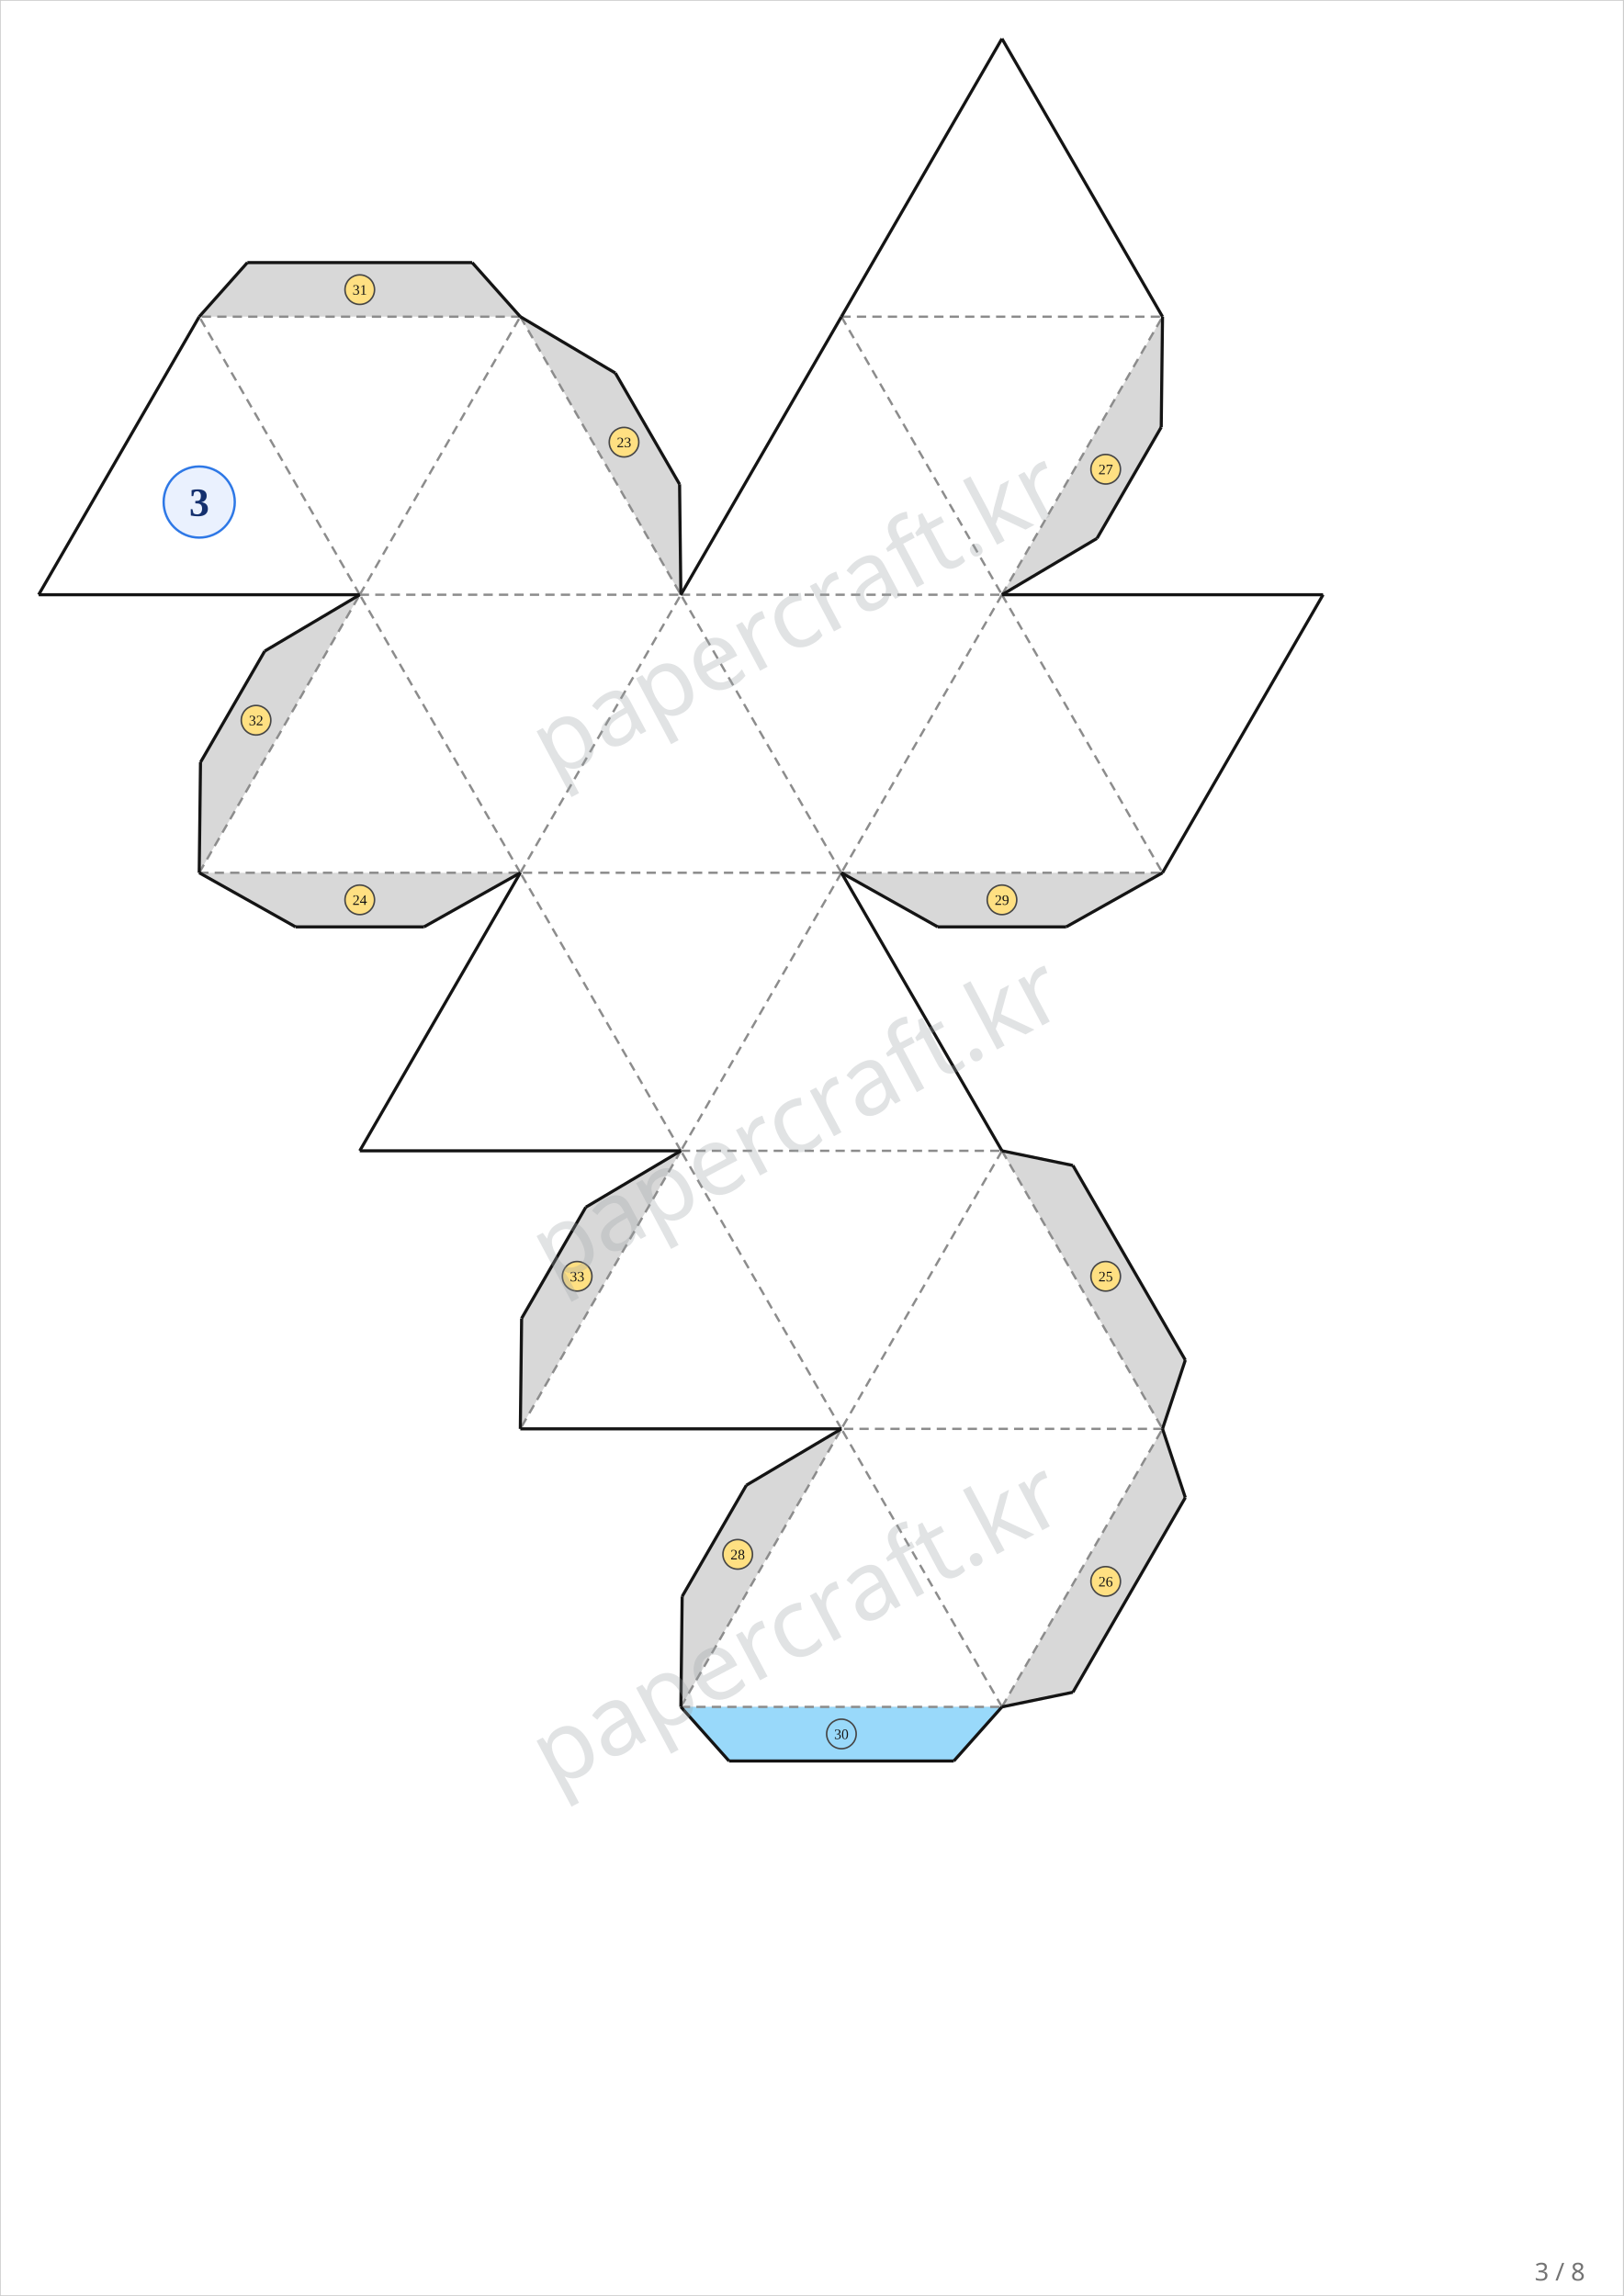
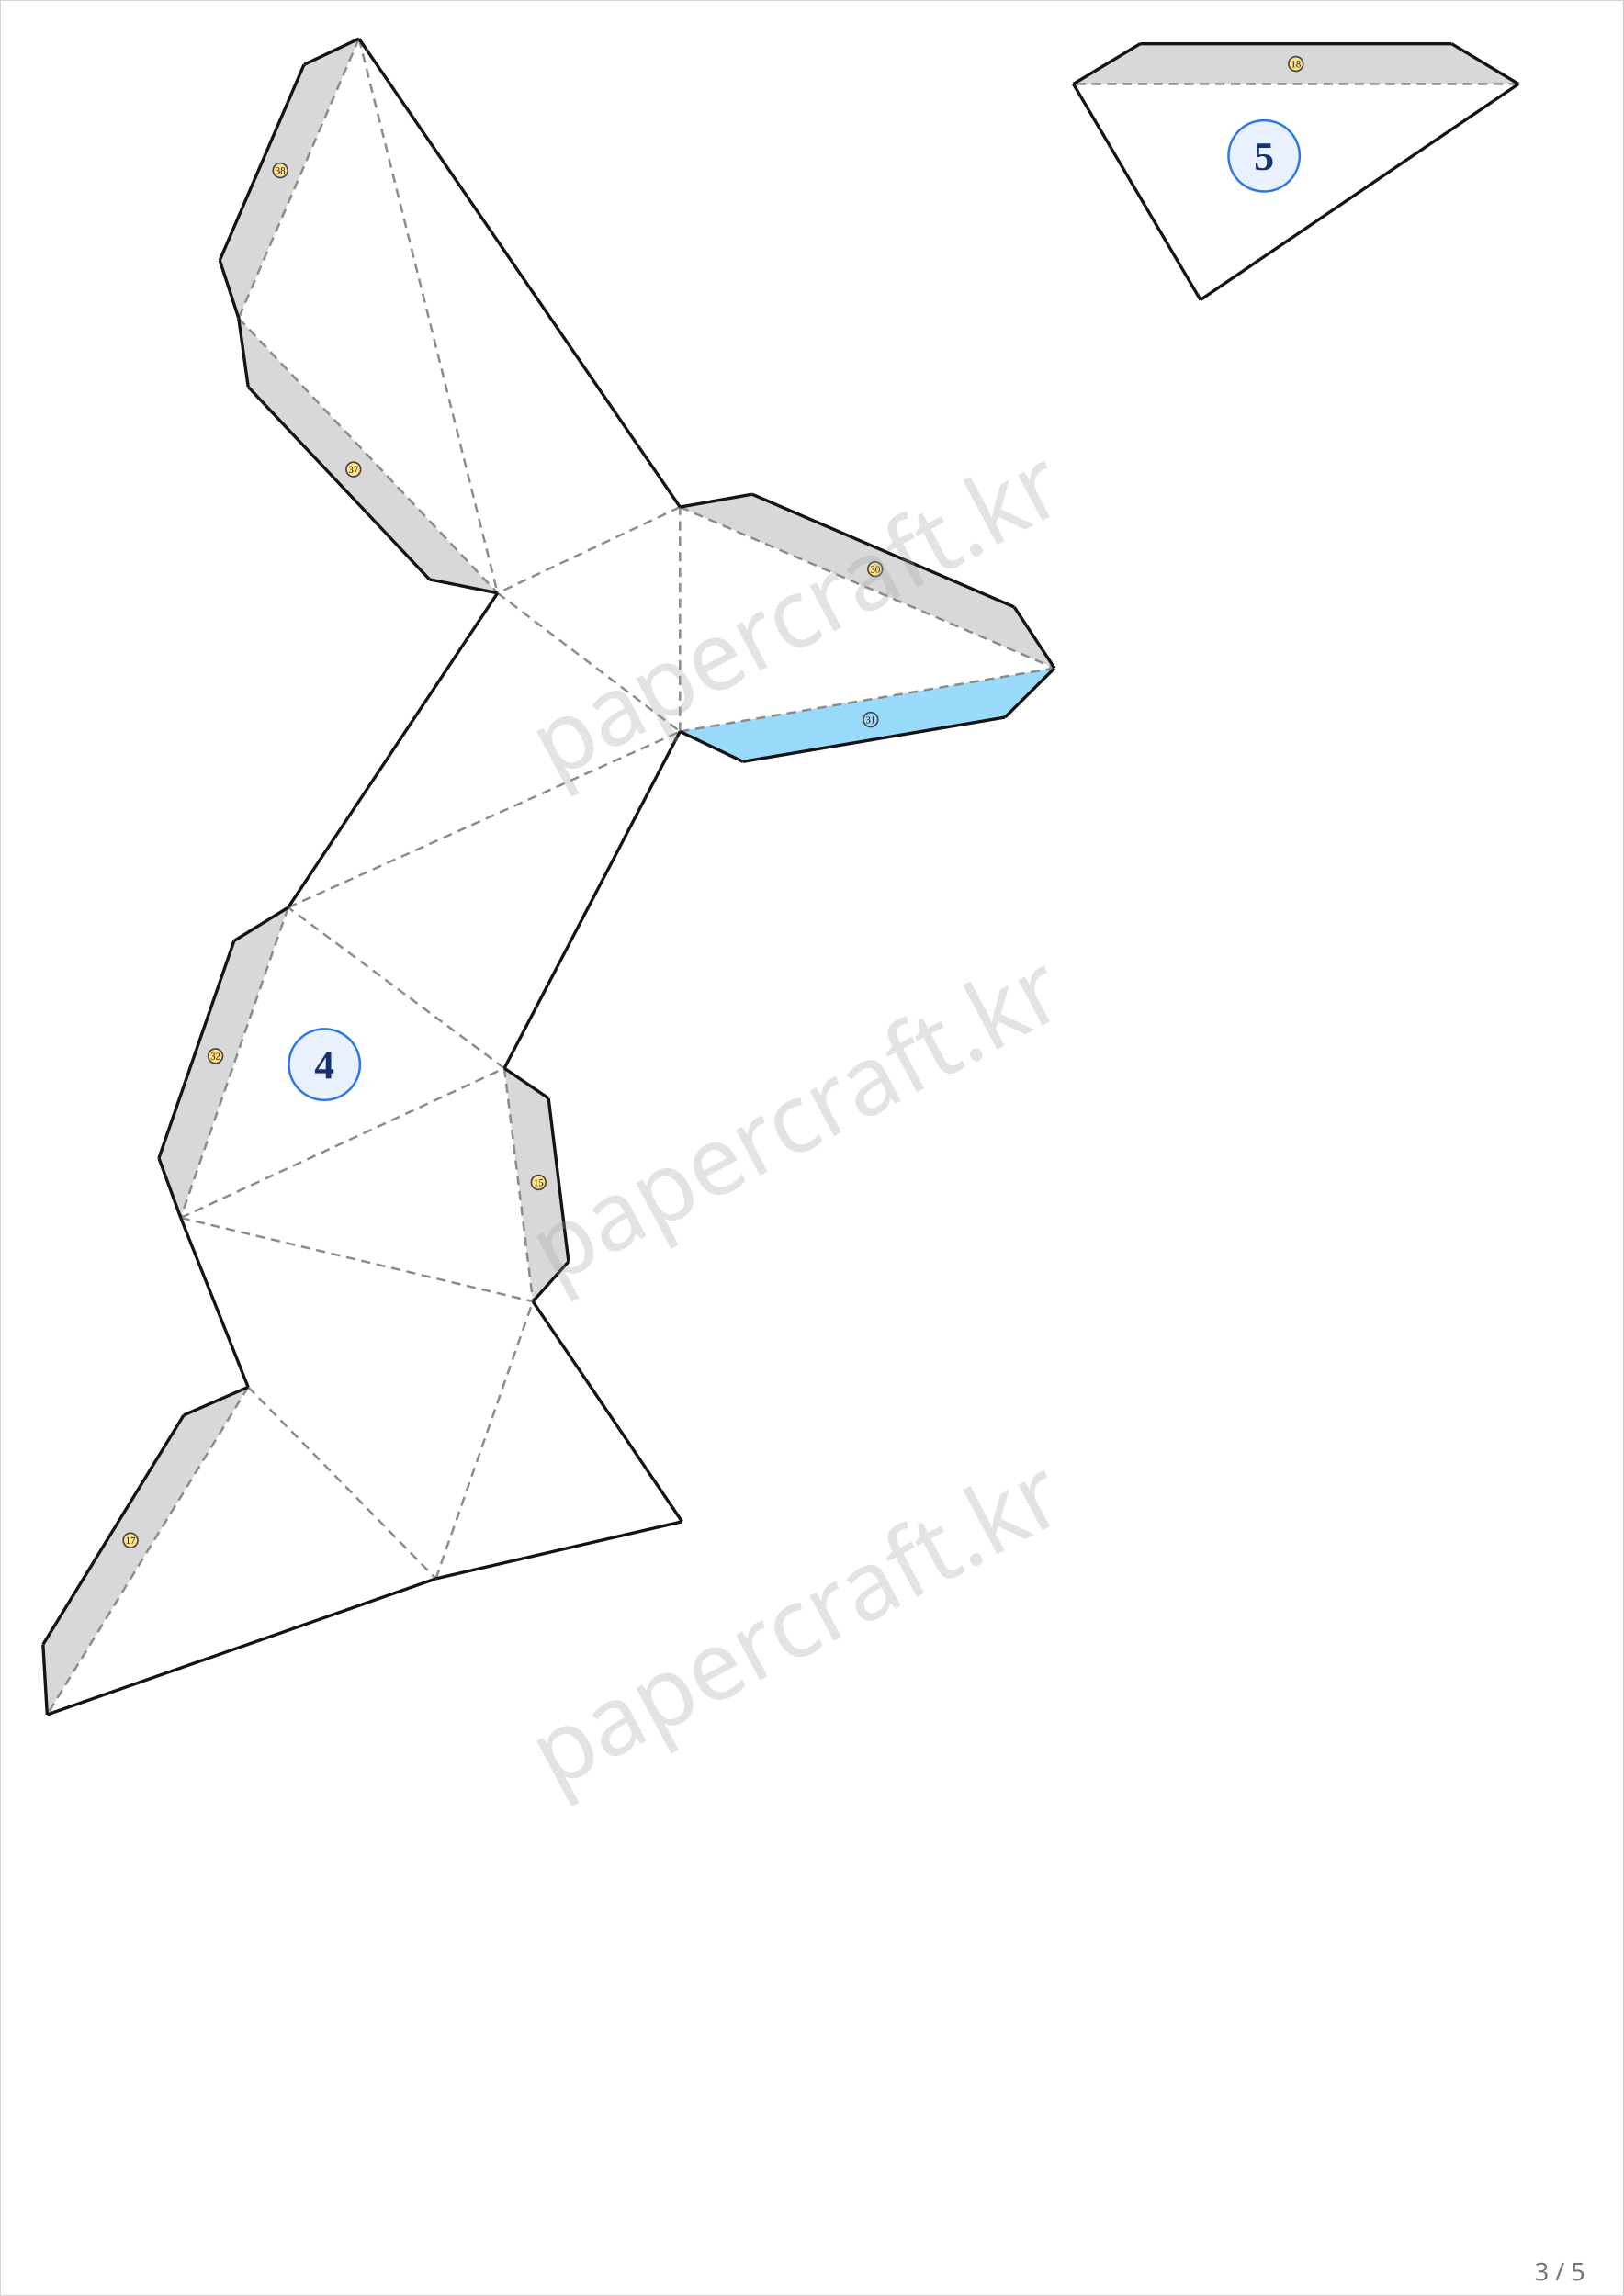
<svg xmlns="http://www.w3.org/2000/svg" width="210.00mm" height="297.00mm" viewBox="0 0 210.00 297.00">
  <rect x="0" y="0" width="210.00" height="297.00" fill="#ffffff" stroke="#cccccc" stroke-width="0.2" />
-   <polygon points="88.059,76.932 87.892,62.642 79.586,48.256 67.295,40.966" fill="rgb(216,216,216)" />
-   <polygon points="67.295,112.898 54.836,119.897 38.224,119.897 25.765,112.898" fill="rgb(216,216,216)" />
-   <polygon points="150.354,184.829 153.302,175.934 138.766,150.758 129.589,148.863" fill="rgb(216,216,216)" />
-   <polygon points="150.354,184.829 153.302,193.724 138.766,218.9 129.589,220.795" fill="rgb(216,216,216)" />
-   <polygon points="150.354,40.966 150.187,55.256 141.881,69.642 129.589,76.932" fill="rgb(216,216,216)" />
-   <polygon points="108.824,184.829 96.533,192.119 88.227,206.505 88.059,220.795" fill="rgb(216,216,216)" />
-   <polygon points="150.354,112.898 137.895,119.897 121.283,119.897 108.824,112.898" fill="rgb(216,216,216)" />
-   <polygon points="129.589,220.795 123.36,227.795 94.289,227.795 88.059,220.795" fill="rgb(216,216,216)" />
-   <polygon points="25.765,40.966 31.994,33.966 61.065,33.966 67.295,40.966" fill="rgb(216,216,216)" />
-   <polygon points="46.53,76.932 34.238,84.221 25.932,98.608 25.765,112.898" fill="rgb(216,216,216)" />
-   <polygon points="67.295,184.829 67.462,170.54 75.768,156.153 88.059,148.863" fill="rgb(216,216,216)" />
-   <polygon points="129.589,220.795 123.36,227.795 94.289,227.795 88.059,220.795" fill="#99d9fa" />
-   <line x1="67.295" y1="112.897" x2="88.059" y2="76.932" stroke="#8c8c8c" stroke-width="0.3" stroke-dasharray="1.2,0.8" />
-   <line x1="108.824" y1="112.897" x2="88.059" y2="76.932" stroke="#8c8c8c" stroke-width="0.3" stroke-dasharray="1.2,0.8" />
-   <line x1="46.53" y1="76.932" x2="88.059" y2="76.932" stroke="#8c8c8c" stroke-width="0.3" stroke-dasharray="1.2,0.8" />
-   <line x1="88.059" y1="76.932" x2="129.589" y2="76.932" stroke="#8c8c8c" stroke-width="0.3" stroke-dasharray="1.2,0.8" />
-   <line x1="108.824" y1="112.897" x2="67.295" y2="112.897" stroke="#8c8c8c" stroke-width="0.3" stroke-dasharray="1.2,0.8" />
-   <line x1="67.295" y1="112.897" x2="46.53" y2="76.932" stroke="#8c8c8c" stroke-width="0.3" stroke-dasharray="1.2,0.8" />
-   <line x1="88.059" y1="148.863" x2="67.295" y2="112.897" stroke="#8c8c8c" stroke-width="0.3" stroke-dasharray="1.2,0.8" />
-   <line x1="150.354" y1="184.829" x2="108.824" y2="184.829" stroke="#8c8c8c" stroke-width="0.3" stroke-dasharray="1.2,0.8" />
-   <line x1="108.824" y1="40.966" x2="150.354" y2="40.966" stroke="#8c8c8c" stroke-width="0.3" stroke-dasharray="1.2,0.8" />
-   <line x1="129.589" y1="148.863" x2="108.824" y2="184.829" stroke="#8c8c8c" stroke-width="0.3" stroke-dasharray="1.2,0.8" />
-   <line x1="129.589" y1="220.795" x2="108.824" y2="184.829" stroke="#8c8c8c" stroke-width="0.3" stroke-dasharray="1.2,0.8" />
-   <line x1="108.824" y1="184.829" x2="88.059" y2="148.863" stroke="#8c8c8c" stroke-width="0.3" stroke-dasharray="1.2,0.8" />
-   <line x1="88.059" y1="148.863" x2="129.589" y2="148.863" stroke="#8c8c8c" stroke-width="0.3" stroke-dasharray="1.2,0.8" />
-   <line x1="129.589" y1="76.932" x2="150.354" y2="112.897" stroke="#8c8c8c" stroke-width="0.3" stroke-dasharray="1.2,0.8" />
-   <line x1="108.824" y1="112.897" x2="88.059" y2="148.863" stroke="#8c8c8c" stroke-width="0.3" stroke-dasharray="1.2,0.8" />
-   <line x1="129.589" y1="76.932" x2="108.824" y2="112.897" stroke="#8c8c8c" stroke-width="0.3" stroke-dasharray="1.2,0.8" />
-   <line x1="46.53" y1="76.932" x2="25.765" y2="40.966" stroke="#8c8c8c" stroke-width="0.3" stroke-dasharray="1.2,0.8" />
-   <line x1="46.53" y1="76.932" x2="67.295" y2="40.966" stroke="#8c8c8c" stroke-width="0.3" stroke-dasharray="1.2,0.8" />
-   <line x1="108.824" y1="40.966" x2="129.589" y2="76.932" stroke="#8c8c8c" stroke-width="0.3" stroke-dasharray="1.2,0.8" />
-   <line x1="67.295" y1="40.966" x2="88.059" y2="76.932" stroke="#8c8c8c" stroke-width="0.3" stroke-dasharray="1.2,0.8" />
-   <line x1="25.765" y1="112.898" x2="67.295" y2="112.898" stroke="#8c8c8c" stroke-width="0.3" stroke-dasharray="1.2,0.8" />
-   <line x1="129.589" y1="148.863" x2="150.354" y2="184.829" stroke="#8c8c8c" stroke-width="0.3" stroke-dasharray="1.2,0.8" />
-   <line x1="129.589" y1="220.795" x2="150.354" y2="184.829" stroke="#8c8c8c" stroke-width="0.3" stroke-dasharray="1.2,0.8" />
-   <line x1="129.589" y1="76.932" x2="150.354" y2="40.966" stroke="#8c8c8c" stroke-width="0.3" stroke-dasharray="1.2,0.8" />
-   <line x1="88.059" y1="220.795" x2="108.824" y2="184.829" stroke="#8c8c8c" stroke-width="0.3" stroke-dasharray="1.2,0.8" />
-   <line x1="108.824" y1="112.898" x2="150.354" y2="112.898" stroke="#8c8c8c" stroke-width="0.3" stroke-dasharray="1.2,0.8" />
-   <line x1="88.059" y1="220.795" x2="129.589" y2="220.795" stroke="#8c8c8c" stroke-width="0.3" stroke-dasharray="1.2,0.8" />
-   <line x1="67.295" y1="40.966" x2="25.765" y2="40.966" stroke="#8c8c8c" stroke-width="0.3" stroke-dasharray="1.2,0.8" />
-   <line x1="25.765" y1="112.898" x2="46.53" y2="76.932" stroke="#8c8c8c" stroke-width="0.3" stroke-dasharray="1.2,0.8" />
-   <line x1="88.059" y1="148.863" x2="67.295" y2="184.829" stroke="#8c8c8c" stroke-width="0.3" stroke-dasharray="1.2,0.8" />
-   <line x1="88.059" y1="76.932" x2="108.824" y2="40.966" stroke="#141414" stroke-width="0.4" />
-   <line x1="46.53" y1="148.863" x2="67.295" y2="112.897" stroke="#141414" stroke-width="0.4" />
-   <line x1="171.119" y1="76.932" x2="150.354" y2="112.897" stroke="#141414" stroke-width="0.4" />
-   <line x1="129.589" y1="5.0" x2="150.354" y2="40.966" stroke="#141414" stroke-width="0.4" />
-   <line x1="129.589" y1="76.932" x2="171.119" y2="76.932" stroke="#141414" stroke-width="0.4" />
-   <line x1="108.824" y1="184.829" x2="67.295" y2="184.829" stroke="#141414" stroke-width="0.4" />
-   <line x1="108.824" y1="112.897" x2="129.589" y2="148.863" stroke="#141414" stroke-width="0.4" />
-   <line x1="5.0" y1="76.932" x2="25.765" y2="40.966" stroke="#141414" stroke-width="0.4" />
-   <line x1="108.824" y1="40.966" x2="129.589" y2="5.0" stroke="#141414" stroke-width="0.4" />
-   <line x1="46.53" y1="76.932" x2="5.0" y2="76.932" stroke="#141414" stroke-width="0.4" />
-   <line x1="88.059" y1="148.863" x2="46.53" y2="148.863" stroke="#141414" stroke-width="0.4" />
-   <line x1="88.059" y1="76.932" x2="87.892" y2="62.642" stroke="#141414" stroke-width="0.4" />
-   <line x1="87.892" y1="62.642" x2="79.586" y2="48.256" stroke="#141414" stroke-width="0.4" />
-   <line x1="79.586" y1="48.256" x2="67.295" y2="40.966" stroke="#141414" stroke-width="0.4" />
-   <line x1="67.295" y1="112.898" x2="54.836" y2="119.897" stroke="#141414" stroke-width="0.4" />
-   <line x1="54.836" y1="119.897" x2="38.224" y2="119.897" stroke="#141414" stroke-width="0.4" />
-   <line x1="38.224" y1="119.897" x2="25.765" y2="112.898" stroke="#141414" stroke-width="0.4" />
-   <line x1="150.354" y1="184.829" x2="153.302" y2="175.934" stroke="#141414" stroke-width="0.4" />
-   <line x1="153.302" y1="175.934" x2="138.766" y2="150.758" stroke="#141414" stroke-width="0.4" />
-   <line x1="138.766" y1="150.758" x2="129.589" y2="148.863" stroke="#141414" stroke-width="0.4" />
-   <line x1="150.354" y1="184.829" x2="153.302" y2="193.724" stroke="#141414" stroke-width="0.4" />
-   <line x1="153.302" y1="193.724" x2="138.766" y2="218.9" stroke="#141414" stroke-width="0.4" />
-   <line x1="138.766" y1="218.9" x2="129.589" y2="220.795" stroke="#141414" stroke-width="0.4" />
-   <line x1="150.354" y1="40.966" x2="150.187" y2="55.256" stroke="#141414" stroke-width="0.4" />
-   <line x1="150.187" y1="55.256" x2="141.881" y2="69.642" stroke="#141414" stroke-width="0.4" />
-   <line x1="141.881" y1="69.642" x2="129.589" y2="76.932" stroke="#141414" stroke-width="0.4" />
-   <line x1="108.824" y1="184.829" x2="96.533" y2="192.119" stroke="#141414" stroke-width="0.4" />
-   <line x1="96.533" y1="192.119" x2="88.227" y2="206.505" stroke="#141414" stroke-width="0.4" />
-   <line x1="88.227" y1="206.505" x2="88.059" y2="220.795" stroke="#141414" stroke-width="0.4" />
-   <line x1="150.354" y1="112.898" x2="137.895" y2="119.897" stroke="#141414" stroke-width="0.4" />
-   <line x1="137.895" y1="119.897" x2="121.283" y2="119.897" stroke="#141414" stroke-width="0.4" />
-   <line x1="121.283" y1="119.897" x2="108.824" y2="112.898" stroke="#141414" stroke-width="0.4" />
-   <line x1="129.589" y1="220.795" x2="123.36" y2="227.795" stroke="#141414" stroke-width="0.4" />
-   <line x1="123.36" y1="227.795" x2="94.289" y2="227.795" stroke="#141414" stroke-width="0.4" />
-   <line x1="94.289" y1="227.795" x2="88.059" y2="220.795" stroke="#141414" stroke-width="0.4" />
-   <line x1="25.765" y1="40.966" x2="31.994" y2="33.966" stroke="#141414" stroke-width="0.4" />
-   <line x1="31.994" y1="33.966" x2="61.065" y2="33.966" stroke="#141414" stroke-width="0.4" />
-   <line x1="61.065" y1="33.966" x2="67.295" y2="40.966" stroke="#141414" stroke-width="0.4" />
-   <line x1="46.53" y1="76.932" x2="34.238" y2="84.221" stroke="#141414" stroke-width="0.4" />
-   <line x1="34.238" y1="84.221" x2="25.932" y2="98.608" stroke="#141414" stroke-width="0.4" />
-   <line x1="25.932" y1="98.608" x2="25.765" y2="112.898" stroke="#141414" stroke-width="0.4" />
-   <line x1="67.295" y1="184.829" x2="67.462" y2="170.54" stroke="#141414" stroke-width="0.4" />
-   <line x1="67.462" y1="170.54" x2="75.768" y2="156.153" stroke="#141414" stroke-width="0.4" />
-   <line x1="75.768" y1="156.153" x2="88.059" y2="148.863" stroke="#141414" stroke-width="0.4" />
-   <circle cx="80.708" cy="57.199" r="1.91" fill="#ffe082" stroke="#464646" stroke-width="0.2" />
-   <text x="80.708" y="57.85" font-size="1.87" text-anchor="middle" fill="#141414">23</text>
-   <circle cx="46.53" cy="116.398" r="1.91" fill="#ffe082" stroke="#464646" stroke-width="0.2" />
-   <text x="46.53" y="117.05" font-size="1.87" text-anchor="middle" fill="#141414">24</text>
-   <circle cx="143.003" cy="165.096" r="1.91" fill="#ffe082" stroke="#464646" stroke-width="0.2" />
-   <text x="143.003" y="165.75" font-size="1.87" text-anchor="middle" fill="#141414">25</text>
-   <circle cx="143.003" cy="204.562" r="1.91" fill="#ffe082" stroke="#464646" stroke-width="0.2" />
-   <text x="143.003" y="205.22" font-size="1.87" text-anchor="middle" fill="#141414">26</text>
-   <circle cx="143.003" cy="60.699" r="1.91" fill="#ffe082" stroke="#464646" stroke-width="0.2" />
-   <text x="143.003" y="61.35" font-size="1.87" text-anchor="middle" fill="#141414">27</text>
-   <circle cx="95.411" cy="201.062" r="1.91" fill="#ffe082" stroke="#464646" stroke-width="0.2" />
-   <text x="95.411" y="201.72" font-size="1.87" text-anchor="middle" fill="#141414">28</text>
-   <circle cx="129.589" cy="116.398" r="1.91" fill="#ffe082" stroke="#464646" stroke-width="0.2" />
-   <text x="129.589" y="117.05" font-size="1.87" text-anchor="middle" fill="#141414">29</text>
-   <circle cx="108.824" cy="224.295" r="1.91" fill="#99d9fa" stroke="#464646" stroke-width="0.2" />
-   <text x="108.824" y="224.95" font-size="1.87" text-anchor="middle" fill="#141414">30</text>
-   <circle cx="46.53" cy="37.466" r="1.91" fill="#ffe082" stroke="#464646" stroke-width="0.2" />
-   <text x="46.53" y="38.12" font-size="1.87" text-anchor="middle" fill="#141414">31</text>
-   <circle cx="33.116" cy="93.165" r="1.91" fill="#ffe082" stroke="#464646" stroke-width="0.2" />
-   <text x="33.116" y="93.82" font-size="1.87" text-anchor="middle" fill="#141414">32</text>
-   <circle cx="74.646" cy="165.096" r="1.91" fill="#ffe082" stroke="#464646" stroke-width="0.2" />
-   <text x="74.646" y="165.75" font-size="1.87" text-anchor="middle" fill="#141414">33</text>
-   <circle cx="25.765" cy="64.943" r="4.60" fill="#eaf1fe" stroke="#2e78e6" stroke-width="0.3" />
-   <text x="25.765" y="66.74" font-size="5.20" text-anchor="middle" fill="#14306e" font-weight="bold">3</text>
-   <text x="205.0" y="295.0" font-size="3.2" text-anchor="end" fill="#737373" font-family="sans-serif">3 / 8</text>
+   <polygon points="68.921,168.356 73.528,163.198 70.943,142.076 65.228,138.181" fill="rgb(216,216,216)" />
+   <polygon points="6.098,221.797 5.565,212.722 23.761,183.06 32.092,179.423" fill="rgb(216,216,216)" />
+   <polygon points="136.385,86.427 131.175,78.525 97.268,63.935 87.947,65.586" fill="rgb(216,216,216)" />
+   <polygon points="136.385,86.427 129.987,92.784 96.08,98.521 87.947,94.624" fill="rgb(216,216,216)" />
+   <polygon points="23.374,157.528 20.545,149.805 30.273,121.704 37.272,117.384" fill="rgb(216,216,216)" />
+   <polygon points="64.35,76.72 55.541,74.949 32.099,50.049 30.862,41.149" fill="rgb(216,216,216)" />
+   <polygon points="30.862,41.149 28.42,33.67 39.317,8.366 46.428,5.0" fill="rgb(216,216,216)" />
+   <polygon points="136.385,86.427 129.987,92.784 96.08,98.521 87.947,94.624" fill="#99d9fa" />
+   <line x1="56.371" y1="204.203" x2="68.921" y2="168.356" stroke="#8c8c8c" stroke-width="0.3" stroke-dasharray="1.2,0.8" />
+   <line x1="23.374" y1="157.528" x2="68.921" y2="168.356" stroke="#8c8c8c" stroke-width="0.3" stroke-dasharray="1.2,0.8" />
+   <line x1="87.947" y1="94.624" x2="87.947" y2="65.586" stroke="#8c8c8c" stroke-width="0.3" stroke-dasharray="1.2,0.8" />
+   <line x1="87.947" y1="65.586" x2="64.35" y2="76.72" stroke="#8c8c8c" stroke-width="0.3" stroke-dasharray="1.2,0.8" />
+   <line x1="64.35" y1="76.72" x2="87.947" y2="94.624" stroke="#8c8c8c" stroke-width="0.3" stroke-dasharray="1.2,0.8" />
+   <line x1="37.272" y1="117.384" x2="87.947" y2="94.624" stroke="#8c8c8c" stroke-width="0.3" stroke-dasharray="1.2,0.8" />
+   <line x1="46.428" y1="5.0" x2="64.35" y2="76.72" stroke="#8c8c8c" stroke-width="0.3" stroke-dasharray="1.2,0.8" />
+   <line x1="32.092" y1="179.423" x2="56.371" y2="204.203" stroke="#8c8c8c" stroke-width="0.3" stroke-dasharray="1.2,0.8" />
+   <line x1="23.374" y1="157.528" x2="65.228" y2="138.181" stroke="#8c8c8c" stroke-width="0.3" stroke-dasharray="1.2,0.8" />
+   <line x1="65.228" y1="138.181" x2="37.272" y2="117.384" stroke="#8c8c8c" stroke-width="0.3" stroke-dasharray="1.2,0.8" />
+   <line x1="65.228" y1="138.181" x2="68.921" y2="168.356" stroke="#8c8c8c" stroke-width="0.3" stroke-dasharray="1.2,0.8" />
+   <line x1="32.092" y1="179.423" x2="6.098" y2="221.797" stroke="#8c8c8c" stroke-width="0.3" stroke-dasharray="1.2,0.8" />
+   <line x1="87.947" y1="65.586" x2="136.385" y2="86.427" stroke="#8c8c8c" stroke-width="0.3" stroke-dasharray="1.2,0.8" />
+   <line x1="87.947" y1="94.624" x2="136.385" y2="86.427" stroke="#8c8c8c" stroke-width="0.3" stroke-dasharray="1.2,0.8" />
+   <line x1="37.272" y1="117.384" x2="23.374" y2="157.528" stroke="#8c8c8c" stroke-width="0.3" stroke-dasharray="1.2,0.8" />
+   <line x1="30.862" y1="41.149" x2="64.35" y2="76.72" stroke="#8c8c8c" stroke-width="0.3" stroke-dasharray="1.2,0.8" />
+   <line x1="46.428" y1="5.0" x2="30.862" y2="41.149" stroke="#8c8c8c" stroke-width="0.3" stroke-dasharray="1.2,0.8" />
+   <line x1="88.209" y1="196.828" x2="56.371" y2="204.203" stroke="#141414" stroke-width="0.4" />
+   <line x1="56.371" y1="204.203" x2="6.098" y2="221.797" stroke="#141414" stroke-width="0.4" />
+   <line x1="68.921" y1="168.356" x2="88.209" y2="196.828" stroke="#141414" stroke-width="0.4" />
+   <line x1="32.092" y1="179.423" x2="23.374" y2="157.528" stroke="#141414" stroke-width="0.4" />
+   <line x1="87.947" y1="94.624" x2="65.228" y2="138.181" stroke="#141414" stroke-width="0.4" />
+   <line x1="46.428" y1="5.0" x2="87.947" y2="65.586" stroke="#141414" stroke-width="0.4" />
+   <line x1="37.272" y1="117.384" x2="64.35" y2="76.72" stroke="#141414" stroke-width="0.4" />
+   <line x1="68.921" y1="168.356" x2="73.528" y2="163.198" stroke="#141414" stroke-width="0.4" />
+   <line x1="73.528" y1="163.198" x2="70.943" y2="142.076" stroke="#141414" stroke-width="0.4" />
+   <line x1="70.943" y1="142.076" x2="65.228" y2="138.181" stroke="#141414" stroke-width="0.4" />
+   <line x1="6.098" y1="221.797" x2="5.565" y2="212.722" stroke="#141414" stroke-width="0.4" />
+   <line x1="5.565" y1="212.722" x2="23.761" y2="183.06" stroke="#141414" stroke-width="0.4" />
+   <line x1="23.761" y1="183.06" x2="32.092" y2="179.423" stroke="#141414" stroke-width="0.4" />
+   <line x1="136.385" y1="86.427" x2="131.175" y2="78.525" stroke="#141414" stroke-width="0.4" />
+   <line x1="131.175" y1="78.525" x2="97.268" y2="63.935" stroke="#141414" stroke-width="0.4" />
+   <line x1="97.268" y1="63.935" x2="87.947" y2="65.586" stroke="#141414" stroke-width="0.4" />
+   <line x1="136.385" y1="86.427" x2="129.987" y2="92.784" stroke="#141414" stroke-width="0.4" />
+   <line x1="129.987" y1="92.784" x2="96.08" y2="98.521" stroke="#141414" stroke-width="0.4" />
+   <line x1="96.08" y1="98.521" x2="87.947" y2="94.624" stroke="#141414" stroke-width="0.4" />
+   <line x1="23.374" y1="157.528" x2="20.545" y2="149.805" stroke="#141414" stroke-width="0.4" />
+   <line x1="20.545" y1="149.805" x2="30.273" y2="121.704" stroke="#141414" stroke-width="0.4" />
+   <line x1="30.273" y1="121.704" x2="37.272" y2="117.384" stroke="#141414" stroke-width="0.4" />
+   <line x1="64.35" y1="76.72" x2="55.541" y2="74.949" stroke="#141414" stroke-width="0.4" />
+   <line x1="55.541" y1="74.949" x2="32.099" y2="50.049" stroke="#141414" stroke-width="0.4" />
+   <line x1="32.099" y1="50.049" x2="30.862" y2="41.149" stroke="#141414" stroke-width="0.4" />
+   <line x1="30.862" y1="41.149" x2="28.42" y2="33.67" stroke="#141414" stroke-width="0.4" />
+   <line x1="28.42" y1="33.67" x2="39.317" y2="8.366" stroke="#141414" stroke-width="0.4" />
+   <line x1="39.317" y1="8.366" x2="46.428" y2="5.0" stroke="#141414" stroke-width="0.4" />
+   <circle cx="69.655" cy="152.953" r="0.94" fill="#ffe082" stroke="#464646" stroke-width="0.2" />
+   <text x="69.655" y="153.40" font-size="1.28" text-anchor="middle" fill="#141414">15</text>
+   <circle cx="16.879" cy="199.25" r="0.94" fill="#ffe082" stroke="#464646" stroke-width="0.2" />
+   <text x="16.879" y="199.70" font-size="1.28" text-anchor="middle" fill="#141414">17</text>
+   <circle cx="113.194" cy="73.618" r="0.94" fill="#ffe082" stroke="#464646" stroke-width="0.2" />
+   <text x="113.194" y="74.07" font-size="1.28" text-anchor="middle" fill="#141414">30</text>
+   <circle cx="112.6" cy="93.089" r="0.94" fill="#99d9fa" stroke="#464646" stroke-width="0.2" />
+   <text x="112.6" y="93.54" font-size="1.28" text-anchor="middle" fill="#141414">31</text>
+   <circle cx="27.866" cy="136.605" r="0.94" fill="#ffe082" stroke="#464646" stroke-width="0.2" />
+   <text x="27.866" y="137.05" font-size="1.28" text-anchor="middle" fill="#141414">32</text>
+   <circle cx="45.713" cy="60.717" r="0.94" fill="#ffe082" stroke="#464646" stroke-width="0.2" />
+   <text x="45.713" y="61.16" font-size="1.28" text-anchor="middle" fill="#141414">37</text>
+   <circle cx="36.256" cy="22.046" r="0.94" fill="#ffe082" stroke="#464646" stroke-width="0.2" />
+   <text x="36.256" y="22.49" font-size="1.28" text-anchor="middle" fill="#141414">38</text>
+   <circle cx="41.958" cy="137.698" r="4.60" fill="#eaf1fe" stroke="#2e78e6" stroke-width="0.3" />
+   <text x="41.958" y="139.50" font-size="5.20" text-anchor="middle" fill="#14306e" font-weight="bold">4</text>
+   <polygon points="138.82,10.863 147.455,5.663 187.752,5.663 196.387,10.863" fill="rgb(216,216,216)" />
+   <line x1="196.387" y1="10.863" x2="138.82" y2="10.863" stroke="#8c8c8c" stroke-width="0.3" stroke-dasharray="1.2,0.8" />
+   <line x1="155.261" y1="38.788" x2="138.82" y2="10.863" stroke="#141414" stroke-width="0.4" />
+   <line x1="196.387" y1="10.863" x2="155.261" y2="38.788" stroke="#141414" stroke-width="0.4" />
+   <line x1="138.82" y1="10.863" x2="147.455" y2="5.663" stroke="#141414" stroke-width="0.4" />
+   <line x1="147.455" y1="5.663" x2="187.752" y2="5.663" stroke="#141414" stroke-width="0.4" />
+   <line x1="187.752" y1="5.663" x2="196.387" y2="10.863" stroke="#141414" stroke-width="0.4" />
+   <circle cx="167.604" cy="8.263" r="0.94" fill="#ffe082" stroke="#464646" stroke-width="0.2" />
+   <text x="167.604" y="8.71" font-size="1.28" text-anchor="middle" fill="#141414">18</text>
+   <circle cx="163.489" cy="20.171" r="4.60" fill="#eaf1fe" stroke="#2e78e6" stroke-width="0.3" />
+   <text x="163.489" y="21.97" font-size="5.20" text-anchor="middle" fill="#14306e" font-weight="bold">5</text>
+   <text x="205.0" y="295.0" font-size="3.2" text-anchor="end" fill="#737373" font-family="sans-serif">3 / 5</text>
  <g pointer-events="none">
    <text x="105.0" y="83.2" text-anchor="middle" font-family="sans-serif" font-size="12.4" fill="#9aa0a6" fill-opacity="0.3" transform="rotate(-28 105.0 83.2)">papercraft.kr</text>
    <text x="105.0" y="148.5" text-anchor="middle" font-family="sans-serif" font-size="12.4" fill="#9aa0a6" fill-opacity="0.3" transform="rotate(-28 105.0 148.5)">papercraft.kr</text>
    <text x="105.0" y="213.8" text-anchor="middle" font-family="sans-serif" font-size="12.4" fill="#9aa0a6" fill-opacity="0.3" transform="rotate(-28 105.0 213.8)">papercraft.kr</text>
  </g>
</svg>
